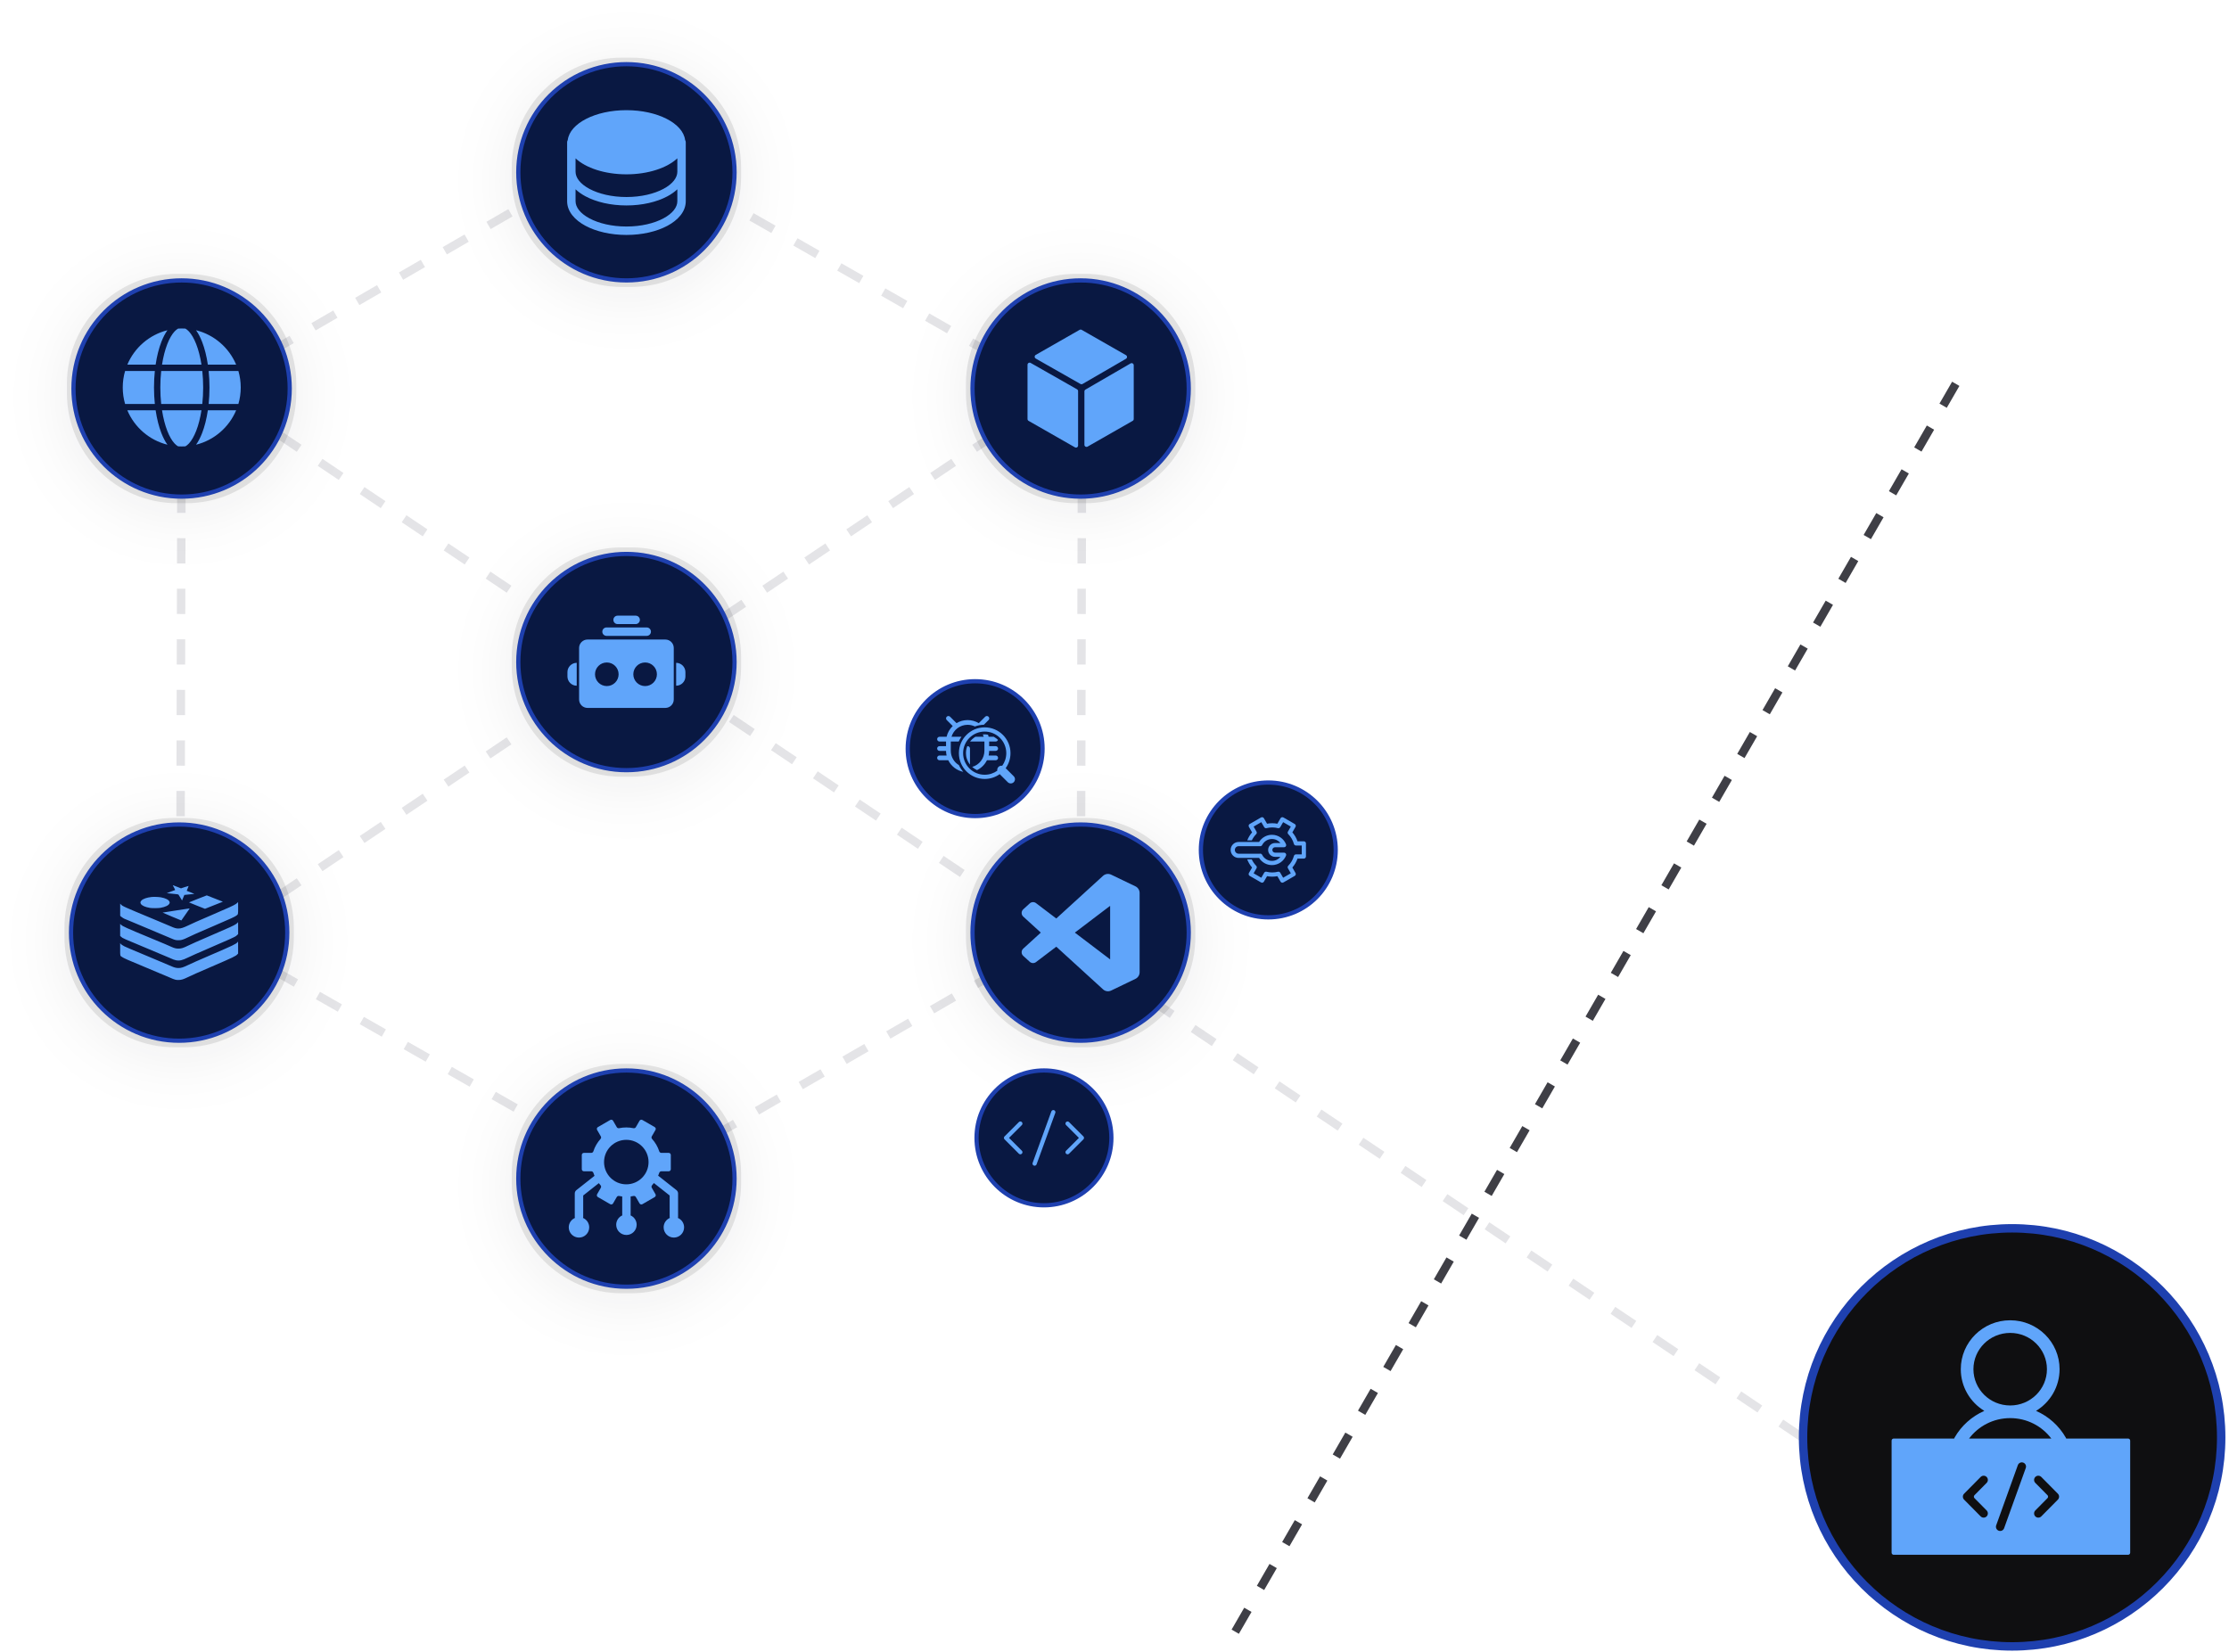
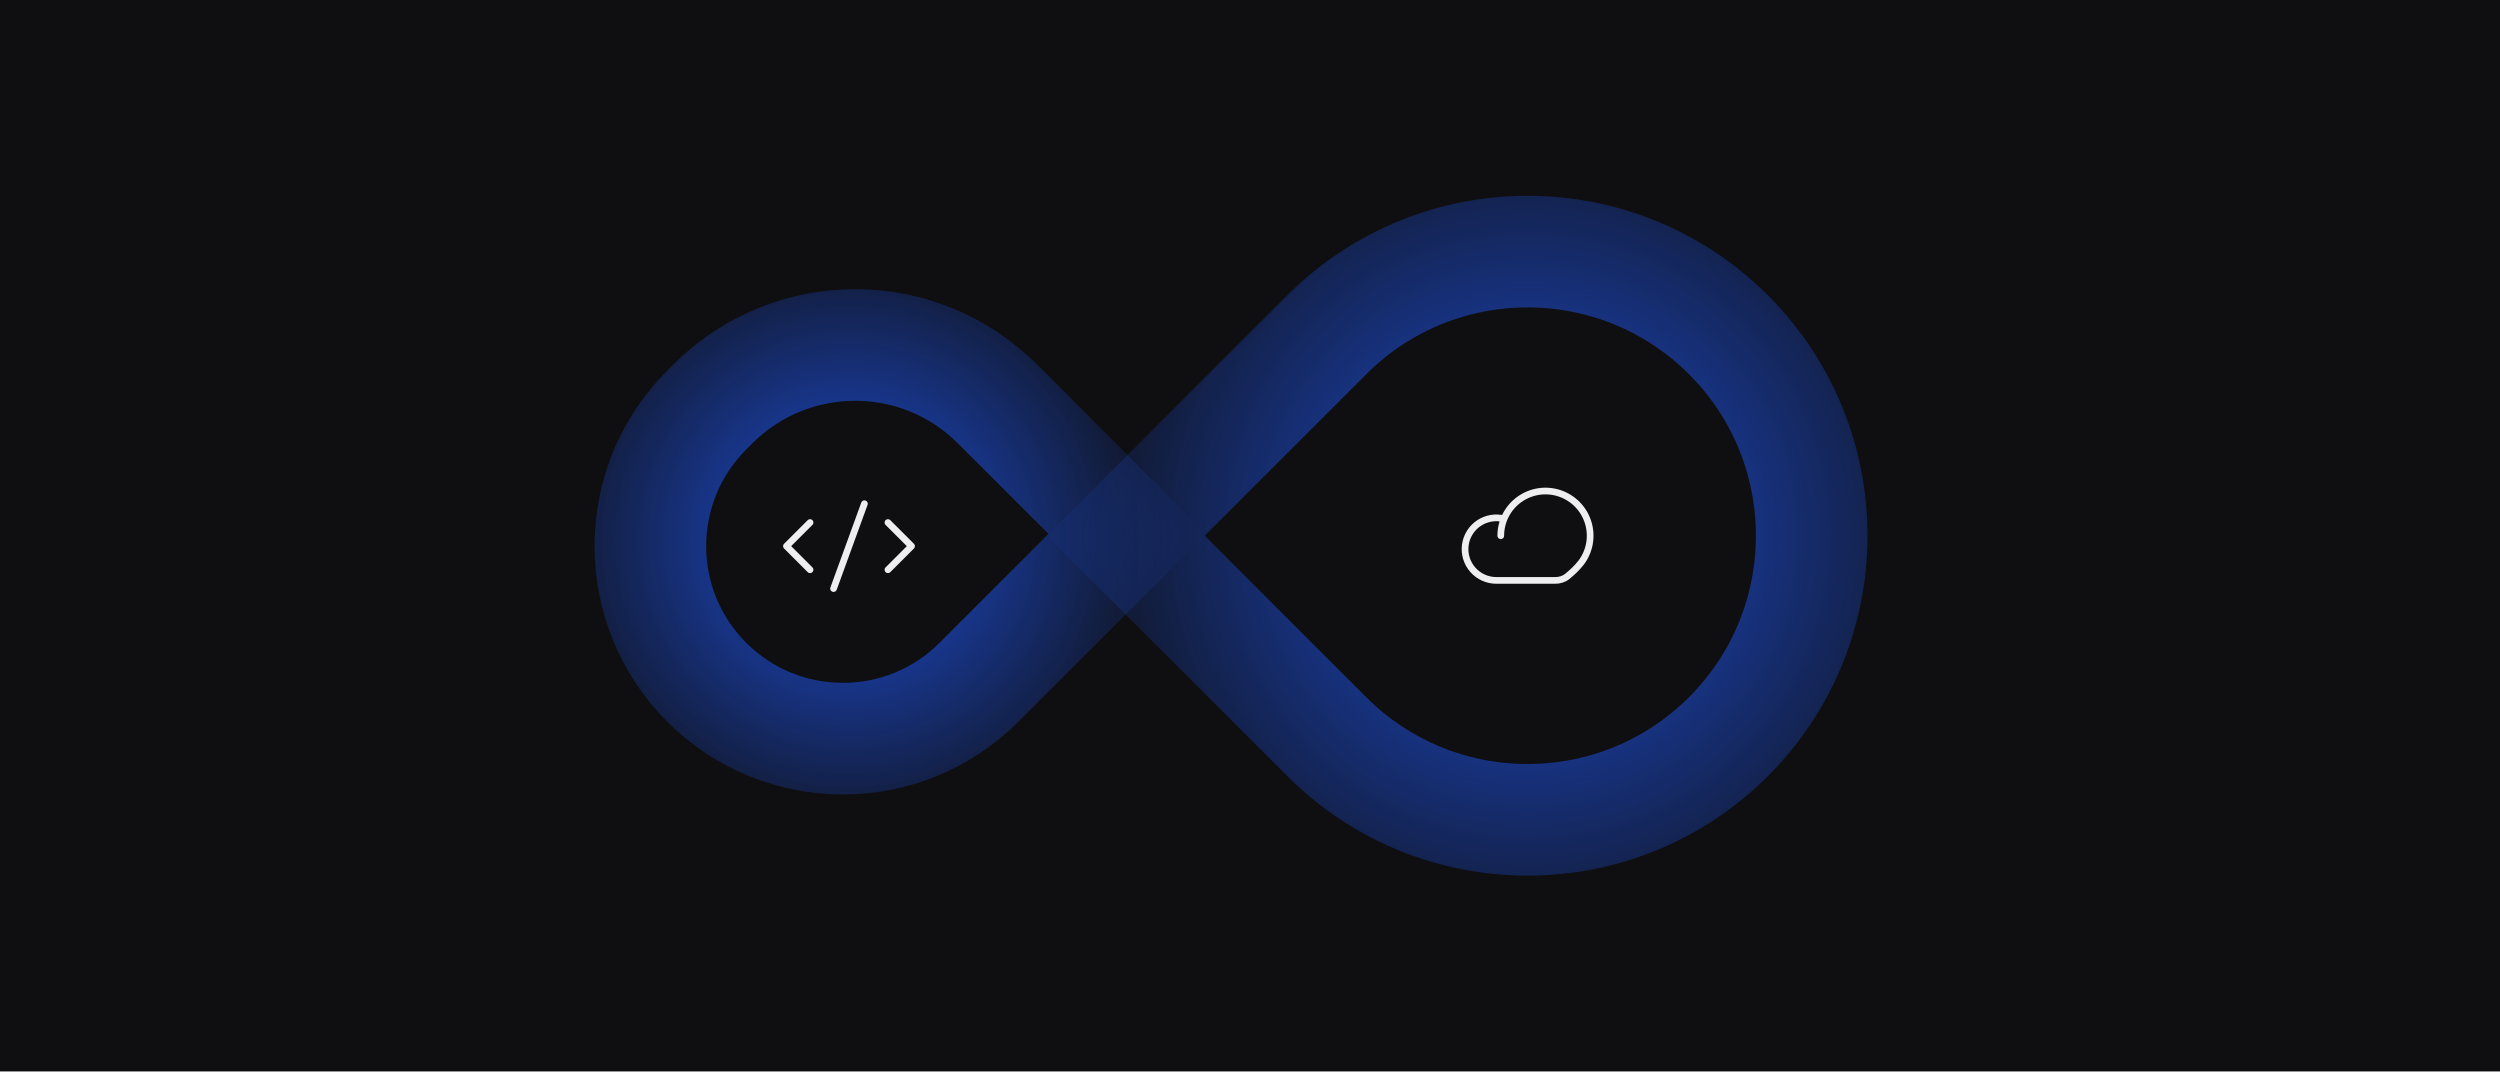
- <svg xmlns="http://www.w3.org/2000/svg" width="529" height="392" viewBox="0 0 529 392" fill="none">
-   <path d="M66.013 103.053L125.418 142.942" stroke="#E4E4E7" stroke-width="2" stroke-dasharray="6 6" />
-   <path d="M236.282 103.053L165.251 150.748" stroke="#E4E4E7" stroke-width="2" stroke-dasharray="6 6" />
-   <path d="M66.013 212.629L125.418 172.74" stroke="#E4E4E7" stroke-width="2" stroke-dasharray="6 6" />
-   <path d="M427.621 341.109L167.249 166.274" stroke="#E4E4E7" stroke-width="2" stroke-dasharray="6 6" />
-   <path d="M42.797 217.729L43.098 95.619" stroke="#E4E4E7" stroke-width="2" stroke-dasharray="6 6" />
-   <path d="M256.508 217.729L256.808 95.619" stroke="#E4E4E7" stroke-width="2" stroke-dasharray="6 6" />
-   <path d="M256.515 96.083L148.697 34.539L64.919 83.056M257.574 218.635L151.822 279.731L60.23 227.626" stroke="#E4E4E7" stroke-width="2" stroke-dasharray="6 6" />
-   <g filter="url(#filter0_dd_622_123051)">
-     <rect width="51.321" height="51.321" rx="25.661" transform="matrix(1 0 0 -1 16.8555 247.01)" fill="#091842" />
-     <rect width="51.321" height="51.321" rx="25.661" transform="matrix(1 0 0 -1 16.8555 247.01)" stroke="#1E40AF" />
-     <path d="M41.007 210.106C41.007 210.117 41.138 210.363 41.302 210.67C41.466 210.97 41.581 211.227 41.565 211.244C41.548 211.255 41.089 211.43 40.547 211.621C40.001 211.818 39.569 211.982 39.574 211.988C39.58 211.993 40.197 212.059 40.941 212.13C41.838 212.212 42.308 212.272 42.341 212.31C42.369 212.338 42.576 212.671 42.801 213.043L43.205 213.721L43.276 213.552C43.315 213.464 43.44 213.163 43.55 212.895L43.752 212.409L44.83 212.294C45.42 212.228 45.945 212.179 46 212.179L46.093 212.141C46.093 212.124 45.694 211.96 45.201 211.774C44.715 211.594 44.31 211.435 44.31 211.43C44.31 211.424 44.414 211.167 44.545 210.856C44.671 210.544 44.769 210.281 44.764 210.276C44.753 210.265 44.337 210.391 43.845 210.549L42.954 210.845L41.997 210.467C41.056 210.095 41.007 210.079 41.007 210.106ZM46.946 213.338C45.803 213.792 44.862 214.17 44.857 214.181C44.846 214.191 45.699 214.536 46.749 214.952L48.652 215.701L48.854 215.619C50.976 214.793 52.901 214.027 52.896 214.016L49.073 212.513C49.035 212.518 48.083 212.884 46.946 213.338ZM35.976 212.895C34.877 213.01 33.958 213.327 33.569 213.732C33.301 214.006 33.258 214.241 33.427 214.525C33.673 214.952 34.483 215.307 35.598 215.488C36.102 215.575 37.573 215.559 38.081 215.471C39.273 215.263 40.05 214.881 40.23 214.399C40.296 214.219 40.296 214.197 40.23 214.022C40.05 213.557 39.29 213.169 38.163 212.972C37.594 212.879 36.533 212.841 35.976 212.895ZM56.39 214.219C56.336 214.29 56.133 214.454 55.936 214.585C55.357 214.957 54.613 215.296 49.97 217.298C46.705 218.698 45.874 219.07 44.748 219.611C43.495 220.207 42.976 220.377 42.347 220.377C41.783 220.377 41.444 220.278 40.394 219.813C39.973 219.627 38.251 218.905 36.572 218.205C29.216 215.148 29.08 215.083 28.686 214.656L28.522 214.476V217.358L28.708 217.538C28.888 217.713 29.495 218.08 29.709 218.14C29.769 218.156 30.168 218.32 30.6 218.506C31.032 218.692 33.143 219.578 35.292 220.475C38.847 221.957 39.656 222.296 40.87 222.826C41.51 223.111 41.865 223.182 42.472 223.16C42.916 223.144 43.047 223.116 43.435 222.985C43.687 222.903 44.119 222.717 44.398 222.575C45.322 222.11 46.437 221.618 50.883 219.704C55.067 217.899 55.614 217.648 56.068 217.336C56.532 217.002 56.516 217.084 56.516 215.477C56.516 214.706 56.511 214.077 56.505 214.077L56.39 214.219ZM41.745 216.1C40.033 216.363 38.617 216.587 38.59 216.598C38.551 216.609 42.855 218.419 43.036 218.468L45.005 215.641C44.999 215.602 45.005 215.597 41.745 216.1ZM56.418 218.966C56.379 219.031 56.199 219.184 56.029 219.31C55.471 219.693 54.635 220.076 49.549 222.263C46.623 223.526 45.705 223.931 44.835 224.352C43.424 225.036 43.085 225.145 42.33 225.145C41.745 225.14 41.384 225.047 40.608 224.697C39.858 224.352 39.022 224.002 35.664 222.608C29.807 220.18 29.134 219.873 28.719 219.474L28.516 219.283V222.127L28.746 222.345C29.118 222.695 29.08 222.673 35.358 225.287C37.66 226.244 39.831 227.158 40.181 227.316C41.105 227.732 41.373 227.83 41.74 227.907C42.593 228.082 43.227 227.94 44.611 227.267C45.513 226.83 46.612 226.343 49.276 225.194C54.34 223.012 55.586 222.449 55.958 222.203C56.09 222.11 56.27 221.962 56.358 221.864L56.516 221.689V220.267C56.516 219.485 56.511 218.845 56.505 218.845L56.418 218.966ZM56.368 223.625C56.035 224.046 55.362 224.369 50.14 226.616C46.733 228.087 45.694 228.547 44.572 229.077C43.397 229.635 43.008 229.755 42.33 229.755C41.865 229.755 41.395 229.646 40.876 229.416C39.656 228.88 38.852 228.541 35.292 227.059C31.245 225.375 29.949 224.823 29.517 224.609C29.113 224.407 28.702 224.117 28.609 223.969L28.516 223.833V225.282C28.516 226.944 28.489 226.819 28.932 227.119C29.424 227.448 30.157 227.776 35.019 229.794C38.415 231.205 39.64 231.719 40.241 231.992C41.472 232.544 41.8 232.632 42.489 232.594C43.118 232.566 43.528 232.429 44.616 231.91C45.748 231.369 46.585 230.991 50.287 229.4C55.428 227.185 55.986 226.917 56.374 226.469L56.511 226.316V224.899C56.511 224.117 56.505 223.477 56.5 223.477L56.368 223.625Z" fill="#60A5FA" />
-   </g>
-   <g filter="url(#filter1_dd_622_123051)">
-     <rect width="51.321" height="51.321" rx="25.661" transform="matrix(1 0 0 -1 230.801 247.01)" fill="#091842" />
-     <rect width="51.321" height="51.321" rx="25.661" transform="matrix(1 0 0 -1 230.801 247.01)" stroke="#1E40AF" />
-     <path d="M269.467 210.367L263.707 207.596C263.037 207.272 262.24 207.409 261.716 207.933L250.683 217.999L245.875 214.353C245.429 214.011 244.8 214.039 244.385 214.417L242.845 215.821C242.335 216.281 242.335 217.083 242.841 217.544L247.011 221.349L242.841 225.154C242.335 225.614 242.335 226.417 242.845 226.877L244.385 228.28C244.804 228.658 245.429 228.686 245.875 228.344L250.683 224.694L261.721 234.765C262.241 235.289 263.038 235.425 263.708 235.102L269.473 232.326C270.08 232.035 270.462 231.424 270.462 230.75V211.942C270.462 211.272 270.074 210.657 269.469 210.365L269.467 210.367ZM263.465 227.707L255.089 221.35L263.465 214.992V227.707Z" fill="#60A5FA" />
-   </g>
-   <g filter="url(#filter2_dd_622_123051)">
-     <rect width="51.321" height="51.321" rx="25.661" transform="matrix(1 0 0 -1 123.007 66.5527)" fill="#091842" />
-     <rect width="51.321" height="51.321" rx="25.661" transform="matrix(1 0 0 -1 123.007 66.5527)" stroke="#1E40AF" />
-     <path fill-rule="evenodd" clip-rule="evenodd" d="M148.668 41.376C153.828 41.376 158.334 39.849 160.75 37.578V40.762C160.75 42.148 159.684 43.633 157.447 44.83C155.253 46.005 152.152 46.762 148.672 46.762C145.192 46.762 142.091 46.005 139.897 44.83C137.66 43.633 136.594 42.148 136.594 40.762V37.586C139.012 39.852 143.514 41.376 148.668 41.376ZM134.594 40.762V33.762C134.594 33.571 134.648 33.391 134.742 33.239C135.235 29.278 141.281 26.148 148.668 26.148C156.045 26.148 162.086 29.27 162.592 33.224C162.692 33.379 162.75 33.564 162.75 33.762V40.762V47.762C162.75 50.242 160.888 52.258 158.391 53.594C155.853 54.952 152.415 55.762 148.672 55.762C144.929 55.762 141.491 54.952 138.953 53.594C136.456 52.258 134.594 50.242 134.594 47.762V40.762ZM160.75 44.929V47.762C160.75 49.148 159.684 50.633 157.447 51.83C155.253 53.005 152.152 53.762 148.672 53.762C145.192 53.762 142.091 53.005 139.897 51.83C137.66 50.633 136.594 49.148 136.594 47.762V44.929C137.265 45.562 138.069 46.121 138.953 46.594C141.491 47.952 144.929 48.762 148.672 48.762C152.415 48.762 155.853 47.952 158.391 46.594C159.275 46.121 160.079 45.562 160.75 44.929Z" fill="#60A5FA" />
-   </g>
-   <g filter="url(#filter3_dd_622_123051)">
-     <rect width="51.321" height="51.321" rx="25.661" transform="matrix(1 0 0 -1 123.007 182.795)" fill="#091842" />
-     <rect width="51.321" height="51.321" rx="25.661" transform="matrix(1 0 0 -1 123.007 182.795)" stroke="#1E40AF" />
-     <path fill-rule="evenodd" clip-rule="evenodd" d="M146.571 146.123C146.019 146.123 145.571 146.571 145.571 147.123C145.571 147.675 146.019 148.123 146.571 148.123H150.86C151.413 148.123 151.86 147.675 151.86 147.123C151.86 146.571 151.413 146.123 150.86 146.123H146.571ZM142.945 149.923C142.945 149.371 143.393 148.923 143.945 148.923H153.487C154.039 148.923 154.487 149.371 154.487 149.923C154.487 150.475 154.039 150.923 153.487 150.923H143.945C143.393 150.923 142.945 150.475 142.945 149.923ZM137.434 153.79C137.434 152.685 138.33 151.79 139.434 151.79H157.902C159.006 151.79 159.902 152.685 159.902 153.79V166.021C159.902 167.126 159.006 168.021 157.902 168.021H139.434C138.33 168.021 137.434 167.126 137.434 166.021V153.79ZM144.012 162.836C145.558 162.836 146.812 161.582 146.812 160.036C146.812 158.489 145.558 157.236 144.012 157.236C142.465 157.236 141.212 158.489 141.212 160.036C141.212 161.582 142.465 162.836 144.012 162.836ZM155.903 160.036C155.903 161.582 154.649 162.836 153.103 162.836C151.557 162.836 150.303 161.582 150.303 160.036C150.303 158.489 151.557 157.236 153.103 157.236C154.649 157.236 155.903 158.489 155.903 160.036ZM160.466 162.752V157.319C161.684 157.324 162.668 158.312 162.668 159.53V160.55C162.668 161.766 161.682 162.752 160.466 162.752ZM136.87 157.319V162.752C135.654 162.752 134.668 161.766 134.668 160.55V159.53C134.668 158.312 135.652 157.324 136.87 157.319Z" fill="#60A5FA" />
-   </g>
-   <g filter="url(#filter4_dd_622_123051)">
-     <rect width="51.321" height="51.321" rx="25.661" transform="matrix(1 0 0 -1 17.4365 117.873)" fill="#091842" />
-     <rect width="51.321" height="51.321" rx="25.661" transform="matrix(1 0 0 -1 17.4365 117.873)" stroke="#1E40AF" />
-     <path fill-rule="evenodd" clip-rule="evenodd" d="M38.452 86.548C38.74 84.689 39.172 83.029 39.706 81.658C40.214 80.355 40.8 79.352 41.413 78.687C41.706 78.37 41.992 78.142 42.269 77.991C42.554 77.974 42.842 77.965 43.132 77.965C43.422 77.965 43.711 77.974 43.996 77.991C44.272 78.142 44.559 78.37 44.852 78.687C45.464 79.352 46.05 80.355 46.558 81.658C47.093 83.029 47.524 84.689 47.813 86.548H38.452ZM36.935 86.548H30.219C31.91 82.522 35.429 79.453 39.737 78.379C39.195 79.136 38.718 80.064 38.309 81.113C37.708 82.654 37.237 84.502 36.935 86.548ZM46.528 78.379C47.069 79.136 47.547 80.064 47.956 81.113C48.557 82.654 49.027 84.502 49.33 86.548H56.046C54.355 82.522 50.836 79.453 46.528 78.379ZM48.01 88.048H38.255C38.121 89.291 38.049 90.605 38.049 91.965C38.049 93.325 38.121 94.638 38.255 95.882H48.01C48.144 94.638 48.216 93.325 48.216 91.965C48.216 90.605 48.144 89.291 48.01 88.048ZM49.518 95.882C49.647 94.628 49.716 93.315 49.716 91.965C49.716 90.614 49.647 89.302 49.518 88.048H56.577C56.938 89.291 57.132 90.605 57.132 91.965C57.132 93.324 56.938 94.639 56.577 95.882H49.518ZM47.813 97.382H38.452C38.74 99.24 39.172 100.901 39.706 102.272C40.214 103.574 40.8 104.578 41.413 105.242C41.706 105.56 41.992 105.788 42.269 105.939C42.554 105.956 42.842 105.965 43.132 105.965C43.422 105.965 43.71 105.956 43.996 105.939C44.272 105.788 44.559 105.56 44.852 105.242C45.464 104.578 46.05 103.574 46.558 102.272C47.093 100.901 47.524 99.24 47.813 97.382ZM46.528 105.55C47.069 104.794 47.547 103.866 47.956 102.817C48.557 101.276 49.027 99.428 49.33 97.382H56.046C54.355 101.408 50.836 104.477 46.528 105.55ZM39.737 105.55C39.195 104.794 38.718 103.866 38.309 102.817C37.708 101.276 37.237 99.428 36.935 97.382H30.219C31.91 101.408 35.429 104.477 39.737 105.55ZM36.747 95.882H29.688C29.326 94.639 29.132 93.324 29.132 91.965C29.132 90.605 29.326 89.291 29.688 88.048H36.747C36.617 89.302 36.549 90.614 36.549 91.965C36.549 93.315 36.617 94.628 36.747 95.882Z" fill="#60A5FA" />
-   </g>
-   <g filter="url(#filter5_dd_622_123051)">
-     <rect width="51.321" height="51.321" rx="25.661" transform="matrix(1 0 0 -1 230.801 117.873)" fill="#091842" />
-     <rect width="51.321" height="51.321" rx="25.661" transform="matrix(1 0 0 -1 230.801 117.873)" stroke="#1E40AF" />
-     <path fill-rule="evenodd" clip-rule="evenodd" d="M245.81 84.232C245.473 84.424 245.474 84.909 245.811 85.101L256.422 91.134C256.576 91.222 256.766 91.221 256.92 91.132L267.221 85.158C267.554 84.965 267.553 84.482 267.218 84.291L256.71 78.288C256.556 78.201 256.367 78.201 256.214 78.288L245.81 84.232ZM269.066 86.69C269.066 86.304 268.649 86.064 268.315 86.257L257.609 92.466C257.455 92.556 257.36 92.721 257.36 92.899L257.36 105.569C257.36 105.953 257.775 106.194 258.108 106.004L268.814 99.888C268.97 99.799 269.066 99.633 269.066 99.454V86.69ZM255.112 106.173C255.445 106.363 255.86 106.123 255.86 105.739L255.86 92.831C255.86 92.651 255.763 92.485 255.607 92.397L244.605 86.14C244.271 85.951 243.857 86.192 243.857 86.575V99.454C243.857 99.633 243.954 99.799 244.109 99.888L255.112 106.173Z" fill="#60A5FA" />
-   </g>
-   <g filter="url(#filter6_dd_622_123051)">
-     <rect width="51.321" height="51.321" rx="25.661" transform="matrix(1 0 0 -1 123.007 305.393)" fill="#091842" />
-     <rect width="51.321" height="51.321" rx="25.661" transform="matrix(1 0 0 -1 123.007 305.393)" stroke="#1E40AF" />
-     <path fill-rule="evenodd" clip-rule="evenodd" d="M151.778 285.623C151.916 285.862 152.221 285.944 152.461 285.806L155.38 284.12C155.619 283.982 155.701 283.676 155.563 283.437L154.685 281.916C154.572 281.721 154.605 281.476 154.756 281.309C154.905 281.142 155.049 280.969 155.185 280.79L158.927 283.744V288.817C158.927 288.907 158.939 288.994 158.961 289.077C158.101 289.451 157.5 290.308 157.5 291.305C157.5 292.646 158.587 293.733 159.927 293.733C161.268 293.733 162.355 292.646 162.355 291.305C162.355 290.308 161.753 289.451 160.893 289.077C160.915 288.994 160.927 288.907 160.927 288.817V283.26C160.927 282.954 160.787 282.665 160.547 282.475L156.349 279.161C156.3 279.122 156.248 279.089 156.195 279.061C156.293 278.834 156.38 278.602 156.458 278.365C156.527 278.151 156.723 278 156.948 278H158.702C158.979 278 159.202 277.776 159.202 277.5V274.129C159.202 273.853 158.979 273.629 158.702 273.629H156.948C156.723 273.629 156.527 273.478 156.458 273.264C156.098 272.162 155.513 271.162 154.756 270.32C154.605 270.152 154.572 269.907 154.685 269.713L155.563 268.192C155.701 267.952 155.619 267.647 155.38 267.509L152.461 265.823C152.221 265.685 151.916 265.767 151.778 266.006L150.9 267.525C150.788 267.72 150.56 267.814 150.34 267.768C149.791 267.653 149.222 267.592 148.638 267.592C148.055 267.592 147.486 267.653 146.937 267.768C146.717 267.814 146.489 267.72 146.377 267.525L145.499 266.006C145.361 265.767 145.055 265.685 144.816 265.823L141.897 267.509C141.658 267.647 141.576 267.952 141.714 268.192L142.592 269.713C142.704 269.908 142.672 270.152 142.521 270.32C141.764 271.162 141.178 272.162 140.819 273.264C140.75 273.478 140.554 273.629 140.329 273.629H138.575C138.299 273.629 138.075 273.853 138.075 274.129V277.5C138.075 277.776 138.299 278 138.575 278H140.329C140.554 278 140.75 278.151 140.819 278.365C140.899 278.611 140.991 278.852 141.093 279.087C141.057 279.109 141.021 279.134 140.986 279.161L136.788 282.475C136.548 282.665 136.408 282.954 136.408 283.26L136.408 288.817C136.408 288.907 136.42 288.994 136.442 289.077C135.582 289.451 134.98 290.308 134.98 291.305C134.98 292.646 136.067 293.733 137.408 293.733C138.749 293.733 139.836 292.646 139.836 291.305C139.836 290.308 139.234 289.451 138.374 289.077C138.396 288.994 138.408 288.907 138.408 288.817V283.744L142.114 280.819C142.244 280.988 142.379 281.151 142.521 281.309C142.672 281.476 142.704 281.721 142.592 281.916L141.714 283.437C141.576 283.676 141.658 283.982 141.897 284.12L144.816 285.806C145.055 285.944 145.361 285.862 145.499 285.623L146.377 284.103C146.489 283.908 146.717 283.814 146.937 283.861C147.177 283.911 147.421 283.951 147.668 283.98V288.254C147.668 288.327 147.676 288.398 147.69 288.467C146.836 288.843 146.24 289.697 146.24 290.69C146.24 292.031 147.327 293.117 148.668 293.117C150.008 293.117 151.095 292.031 151.095 290.69C151.095 289.697 150.499 288.843 149.645 288.467C149.66 288.398 149.668 288.327 149.668 288.254V283.973C149.895 283.945 150.119 283.907 150.34 283.861C150.56 283.814 150.788 283.908 150.9 284.103L151.778 285.623ZM148.638 281.096C151.556 281.096 153.92 278.732 153.92 275.815C153.92 272.897 151.556 270.533 148.638 270.533C145.721 270.533 143.357 272.897 143.357 275.815C143.357 278.732 145.721 281.096 148.638 281.096Z" fill="#60A5FA" />
-   </g>
-   <rect x="427.621" y="291.451" width="99.232" height="99.232" rx="49.616" fill="#0F0F11" />
-   <path fill-rule="evenodd" clip-rule="evenodd" d="M477.069 316.361C472.236 316.361 468.347 320.232 468.347 324.972C468.347 329.711 472.236 333.582 477.069 333.582C481.902 333.582 485.792 329.711 485.792 324.972C485.792 320.232 481.902 316.361 477.069 316.361ZM465.347 324.972C465.347 318.544 470.611 313.361 477.069 313.361C483.528 313.361 488.792 318.544 488.792 324.972C488.792 329.162 486.555 332.824 483.207 334.865C486.191 336.176 488.669 338.413 490.266 341.21C490.308 341.282 490.342 341.357 490.371 341.433H505.048C505.324 341.433 505.548 341.656 505.548 341.933V368.523C505.548 368.799 505.324 369.023 505.048 369.023H449.426C449.15 369.023 448.926 368.799 448.926 368.523V341.933C448.926 341.656 449.15 341.433 449.426 341.433H463.777C463.808 341.339 463.849 341.247 463.9 341.158C465.498 338.385 467.964 336.167 470.931 334.864C467.584 332.823 465.347 329.162 465.347 324.972ZM467.308 341.433H486.829C484.615 338.49 481.069 336.582 477.069 336.582C473.068 336.582 469.522 338.49 467.308 341.433ZM480.166 347.143C480.686 347.33 480.956 347.903 480.769 348.422L475.63 362.71C475.443 363.23 474.87 363.499 474.351 363.312C473.831 363.126 473.561 362.553 473.748 362.033L478.887 347.746C479.074 347.226 479.647 346.956 480.166 347.143ZM471.475 350.543C471.868 350.931 471.871 351.564 471.483 351.957L468.595 354.877C468.402 355.072 468.402 355.385 468.595 355.58L471.483 358.5C471.871 358.892 471.868 359.526 471.475 359.914C471.082 360.302 470.449 360.299 470.061 359.906L466.13 355.932C465.744 355.542 465.744 354.915 466.13 354.525L470.061 350.55C470.449 350.158 471.082 350.154 471.475 350.543ZM484.455 350.55C484.067 350.158 483.434 350.154 483.041 350.543C482.649 350.931 482.645 351.564 483.033 351.957L485.921 354.877C486.114 355.072 486.114 355.385 485.921 355.58L483.033 358.5C482.645 358.892 482.649 359.526 483.041 359.914C483.434 360.302 484.067 360.299 484.455 359.906L488.387 355.932C488.772 355.542 488.772 354.915 488.387 354.525L484.455 350.55Z" fill="#60A5FA" />
-   <circle cx="477.529" cy="341.151" r="49.616" stroke="#1E40AF" stroke-width="2" />
-   <path d="M464.153 91.096L291.137 390.769" stroke="#3F3F46" stroke-width="2" stroke-dasharray="6 6" />
-   <rect x="285" y="185.73" width="32" height="32" rx="16" fill="#091842" />
-   <rect x="285" y="185.73" width="32" height="32" rx="16" stroke="#1E40AF" />
-   <path fill-rule="evenodd" clip-rule="evenodd" d="M304.21 193.97C304.338 193.936 304.474 193.954 304.589 194.02L307.279 195.573C307.394 195.639 307.477 195.749 307.512 195.877C307.546 196.005 307.528 196.141 307.462 196.256L306.709 197.559C307.245 198.172 307.664 198.89 307.934 199.677H309.437C309.713 199.677 309.937 199.901 309.937 200.177V203.283C309.937 203.559 309.713 203.783 309.437 203.783H307.934C307.664 204.571 307.245 205.288 306.709 205.901L307.462 207.204C307.528 207.319 307.546 207.456 307.512 207.584C307.477 207.712 307.394 207.821 307.279 207.887L304.589 209.44C304.35 209.578 304.044 209.496 303.906 209.257L303.154 207.955C302.758 208.032 302.349 208.072 301.931 208.072C301.513 208.072 301.104 208.032 300.708 207.955L299.956 209.257C299.889 209.372 299.78 209.456 299.652 209.49C299.524 209.524 299.387 209.506 299.273 209.44L296.583 207.887C296.344 207.749 296.262 207.443 296.4 207.204L297.152 205.901C296.66 205.337 296.266 204.685 295.996 203.972H297.08C297.34 204.534 297.696 205.044 298.126 205.48C298.284 205.64 298.315 205.886 298.203 206.081L297.516 207.271L299.34 208.324L300.026 207.135C300.138 206.941 300.367 206.845 300.585 206.902C301.014 207.013 301.465 207.072 301.931 207.072C302.397 207.072 302.848 207.013 303.277 206.902C303.495 206.845 303.723 206.941 303.836 207.136L304.522 208.324L306.346 207.271L305.659 206.081C305.546 205.886 305.578 205.641 305.736 205.48C306.367 204.84 306.837 204.041 307.083 203.151C307.142 202.934 307.34 202.783 307.565 202.783H308.937V200.677H307.565C307.34 200.677 307.142 200.527 307.083 200.31C306.838 199.419 306.367 198.62 305.736 197.98C305.578 197.82 305.546 197.574 305.659 197.379L306.346 196.189L304.522 195.136L303.836 196.325C303.723 196.519 303.495 196.615 303.277 196.558C302.848 196.447 302.397 196.388 301.931 196.388C301.465 196.388 301.014 196.447 300.584 196.559C300.367 196.615 300.138 196.519 300.026 196.325L299.34 195.136L297.516 196.189L298.203 197.379C298.315 197.574 298.284 197.82 298.126 197.98C297.705 198.407 297.356 198.904 297.097 199.452H296.01C296.279 198.753 296.668 198.113 297.152 197.559L296.4 196.256C296.262 196.017 296.344 195.711 296.583 195.573L299.273 194.02C299.387 193.954 299.524 193.936 299.652 193.97C299.78 194.004 299.889 194.088 299.956 194.203L300.708 195.505C301.104 195.428 301.513 195.388 301.931 195.388C302.349 195.388 302.758 195.428 303.154 195.505L303.906 194.203C303.972 194.088 304.081 194.004 304.21 193.97ZM301.87 199.133C302.682 199.133 303.407 199.505 303.884 200.089H302.604C301.697 200.089 300.962 200.824 300.962 201.73C300.962 202.637 301.697 203.371 302.604 203.371L303.884 203.371C303.407 203.955 302.682 204.328 301.87 204.328C300.86 204.328 299.983 203.75 299.553 202.905L299.546 202.89L299.541 202.882C299.433 202.663 299.186 202.558 298.959 202.622L293.955 202.622C293.462 202.622 293.063 202.223 293.063 201.73C293.063 201.238 293.462 200.838 293.955 200.838L299.103 200.838C299.304 200.838 299.478 200.719 299.557 200.548L299.564 200.534C299.998 199.7 300.868 199.133 301.87 199.133ZM304.934 201.049C304.873 201.074 304.811 201.085 304.749 201.085L304.749 201.089L302.604 201.089C302.249 201.089 301.962 201.376 301.962 201.73C301.962 202.084 302.249 202.371 302.604 202.371L304.749 202.371V202.375C304.811 202.375 304.873 202.387 304.934 202.411C305.191 202.513 305.316 202.804 305.214 203.06C304.685 204.388 303.388 205.328 301.87 205.328C300.577 205.328 299.444 204.645 298.81 203.622H293.955C292.91 203.622 292.063 202.775 292.063 201.73C292.063 200.685 292.91 199.838 293.955 199.838L298.81 199.838C299.444 198.815 300.577 198.133 301.87 198.133C303.388 198.133 304.685 199.072 305.214 200.4C305.316 200.656 305.191 200.947 304.934 201.049Z" fill="#60A5FA" />
-   <rect x="215.425" y="161.688" width="32" height="32" rx="16" fill="#091842" />
-   <rect x="215.425" y="161.688" width="32" height="32" rx="16" stroke="#1E40AF" />
-   <path fill-rule="evenodd" clip-rule="evenodd" d="M224.687 170.108C224.907 169.888 225.263 169.888 225.482 170.108L227.007 171.632C227.776 171.17 228.676 170.904 229.638 170.904C230.606 170.904 231.511 171.173 232.283 171.64L233.815 170.108C234.034 169.888 234.391 169.888 234.61 170.108C234.83 170.328 234.83 170.684 234.61 170.904L233.499 172.015C232.752 172.036 232.036 172.179 231.369 172.423C230.846 172.171 230.258 172.029 229.638 172.029C227.833 172.029 226.309 173.227 225.815 174.871H228.178C227.93 175.223 227.715 175.6 227.536 175.996H225.647L225.647 176.021V178.181C225.647 179.628 226.418 180.896 227.571 181.596C227.841 182.178 228.192 182.716 228.61 183.194C227.043 182.874 225.736 181.838 225.048 180.442H222.969C222.659 180.442 222.407 180.19 222.407 179.88C222.407 179.569 222.659 179.317 222.969 179.317H224.649C224.569 178.964 224.525 178.596 224.522 178.219H222.969C222.659 178.219 222.407 177.967 222.407 177.657C222.407 177.346 222.659 177.094 222.969 177.094H224.522V176.021L224.522 175.996H222.969C222.659 175.996 222.407 175.745 222.407 175.434C222.407 175.123 222.659 174.871 222.969 174.871H224.652C224.879 173.881 225.394 173 226.104 172.321L224.687 170.904C224.467 170.684 224.467 170.328 224.687 170.108ZM228.57 178.758C228.57 175.929 230.863 173.635 233.693 173.635C236.522 173.635 238.816 175.929 238.816 178.758C238.816 179.876 238.458 180.91 237.851 181.752C237.538 181.694 237.203 181.786 236.961 182.028C236.72 182.27 236.627 182.605 236.685 182.917C235.843 183.524 234.81 183.882 233.693 183.882C230.863 183.882 228.57 181.588 228.57 178.758ZM237.257 183.738C236.253 184.458 235.022 184.882 233.693 184.882C230.311 184.882 227.57 182.14 227.57 178.758C227.57 175.377 230.311 172.635 233.693 172.635C237.075 172.635 239.816 175.377 239.816 178.758C239.816 180.088 239.392 181.32 238.672 182.324L240.585 184.238C240.976 184.628 240.976 185.261 240.585 185.652C240.195 186.042 239.562 186.042 239.171 185.652L237.257 183.738ZM233.462 174.871C233.404 174.679 233.332 174.493 233.248 174.315C233.684 174.272 234.098 174.3 234.484 174.374C234.539 174.537 234.586 174.702 234.625 174.871H235.849C236.26 175.096 236.598 175.357 236.846 175.595C236.777 175.827 236.561 175.996 236.307 175.996H234.754L234.754 176.021V177.094H236.307C236.618 177.094 236.87 177.346 236.87 177.657C236.87 177.967 236.618 178.219 236.307 178.219H234.754C234.752 178.596 234.708 178.964 234.628 179.317H236.307C236.618 179.317 236.869 179.569 236.869 179.88C236.869 180.19 236.618 180.442 236.307 180.442H234.229C233.725 181.463 232.892 182.291 231.867 182.787C231.418 182.567 231.042 182.305 230.727 182.022C232.402 181.548 233.629 180.008 233.629 178.181V176.021L233.629 175.996H230.22C230.632 175.48 231.104 175.102 231.486 174.871H233.462ZM230.201 177.657V181.463C229.536 180.628 229.299 179.735 229.275 179.232C229.18 178.421 229.311 177.707 229.563 177.099C229.588 177.096 229.613 177.094 229.638 177.094C229.949 177.094 230.201 177.346 230.201 177.657Z" fill="#60A5FA" />
-   <rect x="231.76" y="254.07" width="32" height="32" rx="16" fill="#091842" />
-   <rect x="231.76" y="254.07" width="32" height="32" rx="16" stroke="#1E40AF" />
-   <path d="M242.156 273.468L238.76 270.072L242.156 266.676" stroke="#60A5FA" stroke-linecap="round" stroke-linejoin="round" />
-   <path d="M249.98 263.967L245.54 276.175" stroke="#60A5FA" stroke-linecap="round" stroke-linejoin="round" />
-   <path d="M253.363 266.676L256.76 270.072L253.363 273.468" stroke="#60A5FA" stroke-linecap="round" stroke-linejoin="round" />
+ <svg xmlns="http://www.w3.org/2000/svg" width="1120" height="480" viewBox="0 0 1120 480" fill="none">
+   <rect width="1120" height="480" fill="#0F0F11" />
+   <path d="M319.365 180.945C354.561 145.749 411.626 145.749 446.822 180.945L505.061 239.183L438.587 305.657C404.907 339.338 350.3 339.338 316.62 305.657V305.657C282.94 271.977 282.94 217.37 316.62 183.69L319.365 180.945Z" stroke="url(#paint0_angular_842_31471)" stroke-width="50" />
+   <path d="M774.363 330C724.658 379.706 644.069 379.706 594.363 330L504.363 240L594.363 150C644.069 100.294 724.658 100.294 774.363 150V150C824.069 199.706 824.069 280.294 774.363 330V330Z" stroke="url(#paint1_angular_842_31471)" stroke-width="50" />
+   <path d="M362.9 255.251L352.324 244.675L362.9 234.099" stroke="#EEEEF0" stroke-width="3" stroke-linecap="round" stroke-linejoin="round" />
+   <path d="M387.261 225.667L373.438 263.683" stroke="#EEEEF0" stroke-width="3" stroke-linecap="round" stroke-linejoin="round" />
+   <path d="M397.797 234.099L408.373 244.675L397.797 255.251" stroke="#EEEEF0" stroke-width="3" stroke-linecap="round" stroke-linejoin="round" />
+   <path d="M673.826 232.429C671.9 231.936 669.892 231.86 667.934 232.203C665.976 232.547 664.114 233.302 662.471 234.421C660.827 235.539 659.441 236.994 658.403 238.689C657.365 240.384 656.699 242.281 656.45 244.253C656.201 246.225 656.375 248.227 656.959 250.127C657.543 252.027 658.524 253.781 659.838 255.272C661.152 256.764 662.768 257.959 664.579 258.778C666.39 259.597 668.354 260.022 670.342 260.024H696.736C698.672 260.024 700.58 259.477 702.092 258.268C703.995 256.745 706.426 254.535 708.385 252.016C710.289 249.478 711.562 246.524 712.1 243.397C712.637 240.271 712.425 237.061 711.479 234.033C710.533 231.005 708.881 228.245 706.659 225.98C704.437 223.716 701.709 222.012 698.699 221.008C695.689 220.005 692.484 219.731 689.348 220.21C686.212 220.688 683.234 221.905 680.66 223.759C678.087 225.614 675.99 228.054 674.545 230.878C673.099 233.702 672.345 236.829 672.344 240.001" stroke="#EEEEF0" stroke-width="3" stroke-linecap="round" stroke-linejoin="round" />
  <defs>
-     <filter id="filter0_dd_622_123051" x="0.355" y="181.188" width="84.321" height="84.322" filterUnits="userSpaceOnUse" color-interpolation-filters="sRGB">
-       <feFlood flood-opacity="0" result="BackgroundImageFix" />
-       <feColorMatrix in="SourceAlpha" type="matrix" values="0 0 0 0 0 0 0 0 0 0 0 0 0 0 0 0 0 0 127 0" result="hardAlpha" />
-       <feOffset dy="2" />
-       <feGaussianBlur stdDeviation="8" />
-       <feColorMatrix type="matrix" values="0 0 0 0 0.059 0 0 0 0 0.059 0 0 0 0 0.067 0 0 0 0.08 0" />
-       <feBlend mode="normal" in2="BackgroundImageFix" result="effect1_dropShadow_622_123051" />
-       <feColorMatrix in="SourceAlpha" type="matrix" values="0 0 0 0 0 0 0 0 0 0 0 0 0 0 0 0 0 0 127 0" result="hardAlpha" />
-       <feMorphology radius="1" operator="dilate" in="SourceAlpha" result="effect2_dropShadow_622_123051" />
-       <feOffset />
-       <feColorMatrix type="matrix" values="0 0 0 0 0.059 0 0 0 0 0.059 0 0 0 0 0.067 0 0 0 0.1 0" />
-       <feBlend mode="normal" in2="effect1_dropShadow_622_123051" result="effect2_dropShadow_622_123051" />
-       <feBlend mode="normal" in="SourceGraphic" in2="effect2_dropShadow_622_123051" result="shape" />
-     </filter>
-     <filter id="filter1_dd_622_123051" x="214.301" y="181.188" width="84.321" height="84.322" filterUnits="userSpaceOnUse" color-interpolation-filters="sRGB">
-       <feFlood flood-opacity="0" result="BackgroundImageFix" />
-       <feColorMatrix in="SourceAlpha" type="matrix" values="0 0 0 0 0 0 0 0 0 0 0 0 0 0 0 0 0 0 127 0" result="hardAlpha" />
-       <feOffset dy="2" />
-       <feGaussianBlur stdDeviation="8" />
-       <feColorMatrix type="matrix" values="0 0 0 0 0.059 0 0 0 0 0.059 0 0 0 0 0.067 0 0 0 0.08 0" />
-       <feBlend mode="normal" in2="BackgroundImageFix" result="effect1_dropShadow_622_123051" />
-       <feColorMatrix in="SourceAlpha" type="matrix" values="0 0 0 0 0 0 0 0 0 0 0 0 0 0 0 0 0 0 127 0" result="hardAlpha" />
-       <feMorphology radius="1" operator="dilate" in="SourceAlpha" result="effect2_dropShadow_622_123051" />
-       <feOffset />
-       <feColorMatrix type="matrix" values="0 0 0 0 0.059 0 0 0 0 0.059 0 0 0 0 0.067 0 0 0 0.1 0" />
-       <feBlend mode="normal" in2="effect1_dropShadow_622_123051" result="effect2_dropShadow_622_123051" />
-       <feBlend mode="normal" in="SourceGraphic" in2="effect2_dropShadow_622_123051" result="shape" />
-     </filter>
-     <filter id="filter2_dd_622_123051" x="106.507" y="0.73" width="84.321" height="84.322" filterUnits="userSpaceOnUse" color-interpolation-filters="sRGB">
-       <feFlood flood-opacity="0" result="BackgroundImageFix" />
-       <feColorMatrix in="SourceAlpha" type="matrix" values="0 0 0 0 0 0 0 0 0 0 0 0 0 0 0 0 0 0 127 0" result="hardAlpha" />
-       <feOffset dy="2" />
-       <feGaussianBlur stdDeviation="8" />
-       <feColorMatrix type="matrix" values="0 0 0 0 0.059 0 0 0 0 0.059 0 0 0 0 0.067 0 0 0 0.08 0" />
-       <feBlend mode="normal" in2="BackgroundImageFix" result="effect1_dropShadow_622_123051" />
-       <feColorMatrix in="SourceAlpha" type="matrix" values="0 0 0 0 0 0 0 0 0 0 0 0 0 0 0 0 0 0 127 0" result="hardAlpha" />
-       <feMorphology radius="1" operator="dilate" in="SourceAlpha" result="effect2_dropShadow_622_123051" />
-       <feOffset />
-       <feColorMatrix type="matrix" values="0 0 0 0 0.059 0 0 0 0 0.059 0 0 0 0 0.067 0 0 0 0.1 0" />
-       <feBlend mode="normal" in2="effect1_dropShadow_622_123051" result="effect2_dropShadow_622_123051" />
-       <feBlend mode="normal" in="SourceGraphic" in2="effect2_dropShadow_622_123051" result="shape" />
-     </filter>
-     <filter id="filter3_dd_622_123051" x="106.507" y="116.973" width="84.321" height="84.322" filterUnits="userSpaceOnUse" color-interpolation-filters="sRGB">
-       <feFlood flood-opacity="0" result="BackgroundImageFix" />
-       <feColorMatrix in="SourceAlpha" type="matrix" values="0 0 0 0 0 0 0 0 0 0 0 0 0 0 0 0 0 0 127 0" result="hardAlpha" />
-       <feOffset dy="2" />
-       <feGaussianBlur stdDeviation="8" />
-       <feColorMatrix type="matrix" values="0 0 0 0 0.059 0 0 0 0 0.059 0 0 0 0 0.067 0 0 0 0.08 0" />
-       <feBlend mode="normal" in2="BackgroundImageFix" result="effect1_dropShadow_622_123051" />
-       <feColorMatrix in="SourceAlpha" type="matrix" values="0 0 0 0 0 0 0 0 0 0 0 0 0 0 0 0 0 0 127 0" result="hardAlpha" />
-       <feMorphology radius="1" operator="dilate" in="SourceAlpha" result="effect2_dropShadow_622_123051" />
-       <feOffset />
-       <feColorMatrix type="matrix" values="0 0 0 0 0.059 0 0 0 0 0.059 0 0 0 0 0.067 0 0 0 0.1 0" />
-       <feBlend mode="normal" in2="effect1_dropShadow_622_123051" result="effect2_dropShadow_622_123051" />
-       <feBlend mode="normal" in="SourceGraphic" in2="effect2_dropShadow_622_123051" result="shape" />
-     </filter>
-     <filter id="filter4_dd_622_123051" x="0.937" y="52.051" width="84.321" height="84.322" filterUnits="userSpaceOnUse" color-interpolation-filters="sRGB">
-       <feFlood flood-opacity="0" result="BackgroundImageFix" />
-       <feColorMatrix in="SourceAlpha" type="matrix" values="0 0 0 0 0 0 0 0 0 0 0 0 0 0 0 0 0 0 127 0" result="hardAlpha" />
-       <feOffset dy="2" />
-       <feGaussianBlur stdDeviation="8" />
-       <feColorMatrix type="matrix" values="0 0 0 0 0.059 0 0 0 0 0.059 0 0 0 0 0.067 0 0 0 0.08 0" />
-       <feBlend mode="normal" in2="BackgroundImageFix" result="effect1_dropShadow_622_123051" />
-       <feColorMatrix in="SourceAlpha" type="matrix" values="0 0 0 0 0 0 0 0 0 0 0 0 0 0 0 0 0 0 127 0" result="hardAlpha" />
-       <feMorphology radius="1" operator="dilate" in="SourceAlpha" result="effect2_dropShadow_622_123051" />
-       <feOffset />
-       <feColorMatrix type="matrix" values="0 0 0 0 0.059 0 0 0 0 0.059 0 0 0 0 0.067 0 0 0 0.1 0" />
-       <feBlend mode="normal" in2="effect1_dropShadow_622_123051" result="effect2_dropShadow_622_123051" />
-       <feBlend mode="normal" in="SourceGraphic" in2="effect2_dropShadow_622_123051" result="shape" />
-     </filter>
-     <filter id="filter5_dd_622_123051" x="214.301" y="52.051" width="84.321" height="84.322" filterUnits="userSpaceOnUse" color-interpolation-filters="sRGB">
-       <feFlood flood-opacity="0" result="BackgroundImageFix" />
-       <feColorMatrix in="SourceAlpha" type="matrix" values="0 0 0 0 0 0 0 0 0 0 0 0 0 0 0 0 0 0 127 0" result="hardAlpha" />
-       <feOffset dy="2" />
-       <feGaussianBlur stdDeviation="8" />
-       <feColorMatrix type="matrix" values="0 0 0 0 0.059 0 0 0 0 0.059 0 0 0 0 0.067 0 0 0 0.08 0" />
-       <feBlend mode="normal" in2="BackgroundImageFix" result="effect1_dropShadow_622_123051" />
-       <feColorMatrix in="SourceAlpha" type="matrix" values="0 0 0 0 0 0 0 0 0 0 0 0 0 0 0 0 0 0 127 0" result="hardAlpha" />
-       <feMorphology radius="1" operator="dilate" in="SourceAlpha" result="effect2_dropShadow_622_123051" />
-       <feOffset />
-       <feColorMatrix type="matrix" values="0 0 0 0 0.059 0 0 0 0 0.059 0 0 0 0 0.067 0 0 0 0.1 0" />
-       <feBlend mode="normal" in2="effect1_dropShadow_622_123051" result="effect2_dropShadow_622_123051" />
-       <feBlend mode="normal" in="SourceGraphic" in2="effect2_dropShadow_622_123051" result="shape" />
-     </filter>
-     <filter id="filter6_dd_622_123051" x="106.507" y="239.57" width="84.321" height="84.322" filterUnits="userSpaceOnUse" color-interpolation-filters="sRGB">
-       <feFlood flood-opacity="0" result="BackgroundImageFix" />
-       <feColorMatrix in="SourceAlpha" type="matrix" values="0 0 0 0 0 0 0 0 0 0 0 0 0 0 0 0 0 0 127 0" result="hardAlpha" />
-       <feOffset dy="2" />
-       <feGaussianBlur stdDeviation="8" />
-       <feColorMatrix type="matrix" values="0 0 0 0 0.059 0 0 0 0 0.059 0 0 0 0 0.067 0 0 0 0.08 0" />
-       <feBlend mode="normal" in2="BackgroundImageFix" result="effect1_dropShadow_622_123051" />
-       <feColorMatrix in="SourceAlpha" type="matrix" values="0 0 0 0 0 0 0 0 0 0 0 0 0 0 0 0 0 0 127 0" result="hardAlpha" />
-       <feMorphology radius="1" operator="dilate" in="SourceAlpha" result="effect2_dropShadow_622_123051" />
-       <feOffset />
-       <feColorMatrix type="matrix" values="0 0 0 0 0.059 0 0 0 0 0.059 0 0 0 0 0.067 0 0 0 0.1 0" />
-       <feBlend mode="normal" in2="effect1_dropShadow_622_123051" result="effect2_dropShadow_622_123051" />
-       <feBlend mode="normal" in="SourceGraphic" in2="effect2_dropShadow_622_123051" result="shape" />
-     </filter>
+     <radialGradient id="paint0_angular_842_31471" cx="0" cy="0" r="1" gradientUnits="userSpaceOnUse" gradientTransform="translate(380.349 241.929) rotate(-1.26098) scale(156.466 156.314)">
+       <stop stop-color="#1D4ED8" />
+       <stop offset="1" stop-color="#1D4ED8" stop-opacity="0" />
+     </radialGradient>
+     <radialGradient id="paint1_angular_842_31471" cx="0" cy="0" r="1" gradientUnits="userSpaceOnUse" gradientTransform="translate(684.363 240) rotate(180) scale(225.775)">
+       <stop stop-color="#1D4ED8" />
+       <stop offset="1" stop-color="#1D4ED8" stop-opacity="0" />
+     </radialGradient>
  </defs>
</svg>
